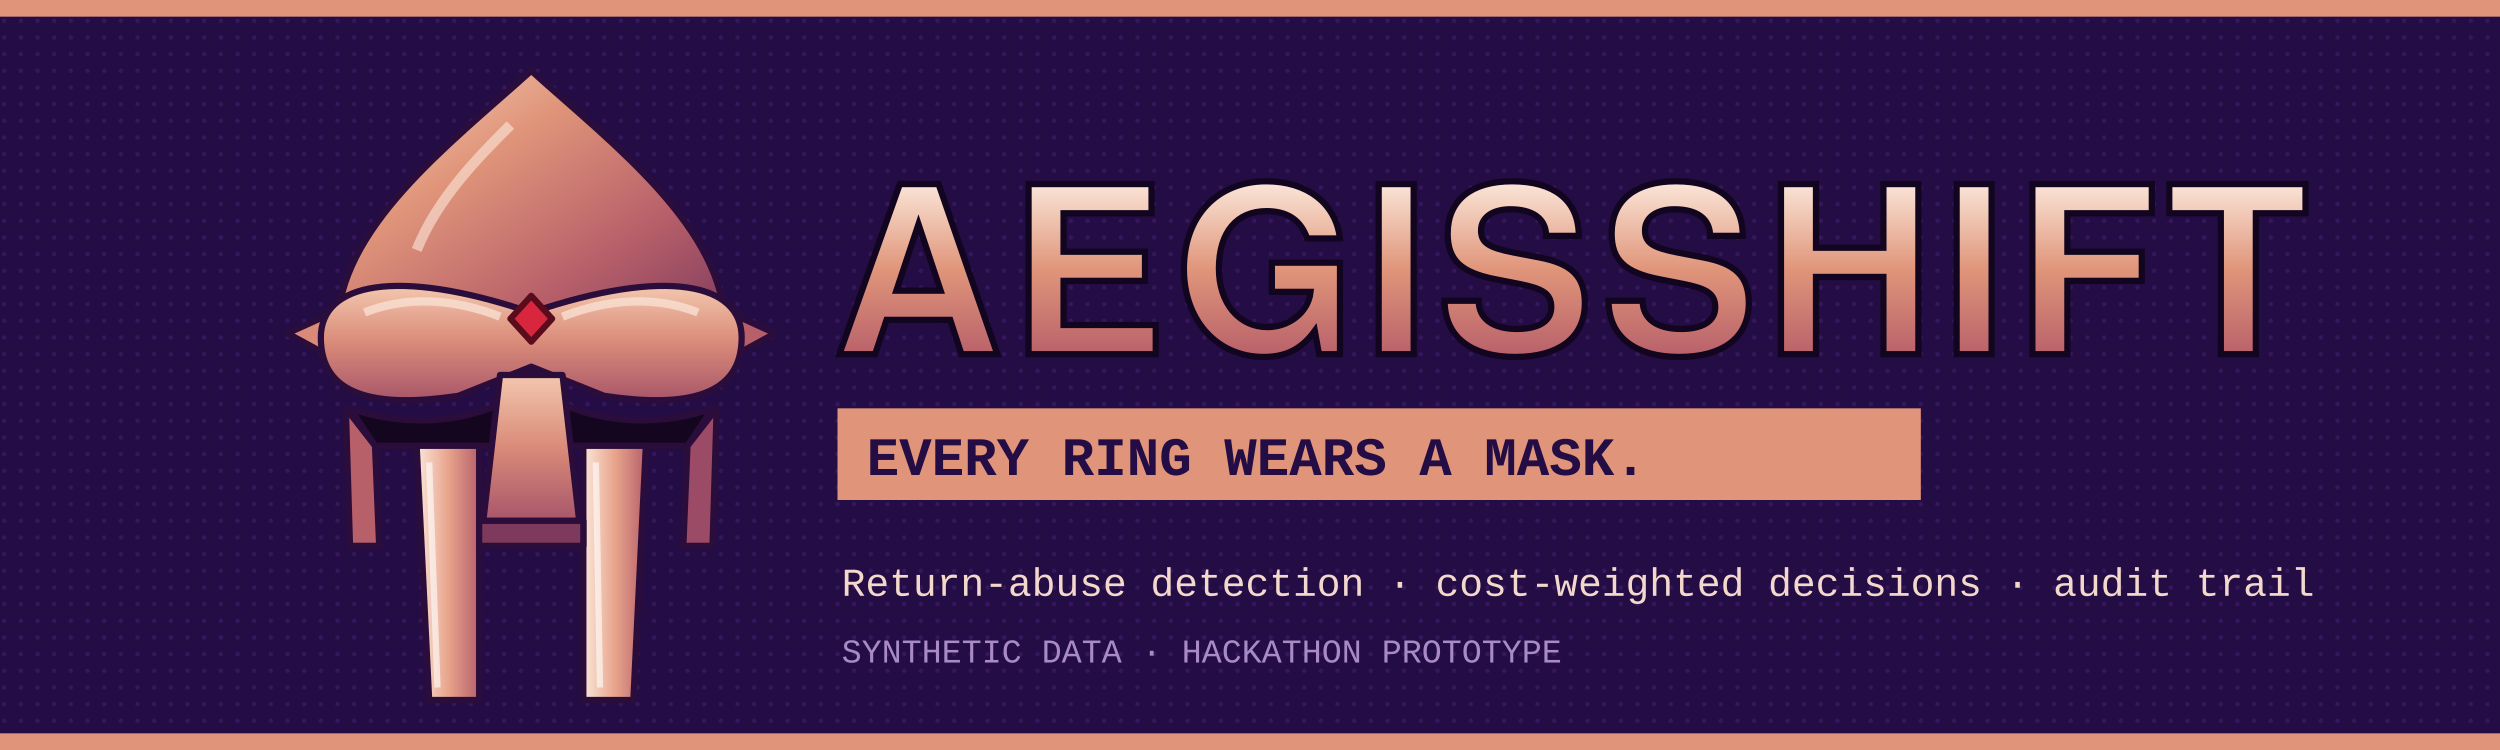
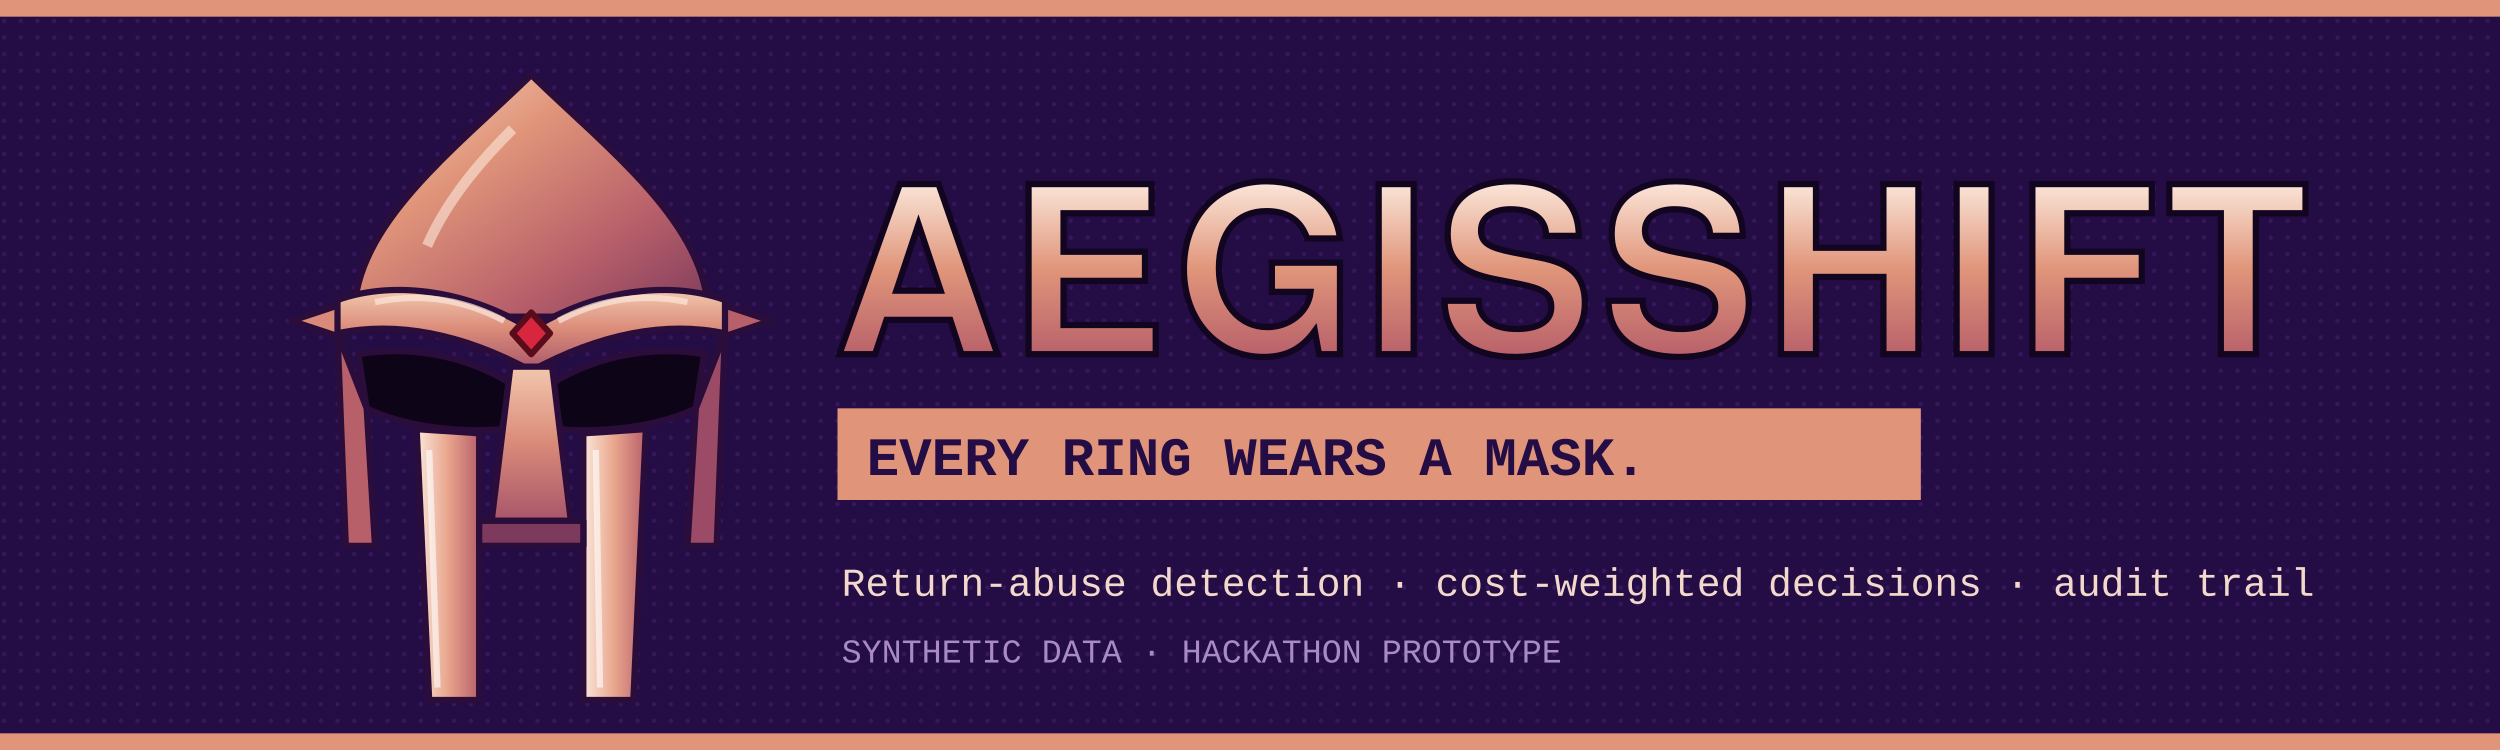
<svg xmlns="http://www.w3.org/2000/svg" viewBox="0 0 1200 360" width="1200" height="360" role="img" aria-label="AegisShift: every ring wears a mask">
  <defs>
    <linearGradient id="copper" x1="0" y1="0" x2="1" y2="1">
      <stop offset="0" stop-color="#f7d9c4" />
      <stop offset="0.35" stop-color="#e0957a" />
      <stop offset="0.7" stop-color="#b8606a" />
      <stop offset="1" stop-color="#7e3a5c" />
    </linearGradient>
    <linearGradient id="copperV" x1="0" y1="0" x2="0" y2="1">
      <stop offset="0" stop-color="#f3c7ae" />
      <stop offset="0.5" stop-color="#d98a78" />
      <stop offset="1" stop-color="#a8566a" />
    </linearGradient>
    <linearGradient id="bar" x1="0" y1="0" x2="1" y2="0">
      <stop offset="0" stop-color="#fbe7da" />
      <stop offset="0.5" stop-color="#e8a58c" />
      <stop offset="1" stop-color="#b8606a" />
    </linearGradient>
    <linearGradient id="title" x1="0" y1="0" x2="0" y2="1">
      <stop offset="0" stop-color="#fbe7da" />
      <stop offset="0.5" stop-color="#e0957a" />
      <stop offset="1" stop-color="#b8606a" />
    </linearGradient>
    <pattern id="dots" width="8" height="8" patternUnits="userSpaceOnUse">
      <circle cx="2" cy="2" r="1.1" fill="#34165a" />
    </pattern>
  </defs>
  <rect width="1200" height="360" fill="#240c45" />
  <rect width="1200" height="360" fill="url(#dots)" />
  <rect x="0" y="0" width="1200" height="8" fill="#e0957a" />
  <rect x="0" y="352" width="1200" height="8" fill="#e0957a" />
  <g transform="translate(40 0)" stroke="#2a0d3a" stroke-width="3" stroke-linejoin="round">
-     <path d="M120 150 L98 160 L120 172 Z" fill="#d98a78" />
-     <path d="M310 150 L332 160 L310 172 Z" fill="#b8606a" />
-     <path d="M122 158 C122 110 175 70 215 34 C255 70 308 110 308 158 Z" fill="url(#copper)" />
-     <path d="M160 120 C170 95 190 75 205 60" stroke="#fbe7da" stroke-width="5" fill="none" opacity="0.6" />
-     <path d="M114 162 C114 136 150 128 215 150 C280 128 316 136 316 162 C316 190 290 196 250 190 L215 176 L180 190 C140 196 114 190 114 162 Z" fill="url(#copperV)" />
-     <path d="M135 150 C160 140 185 146 200 152" stroke="#fbe7da" stroke-width="4" fill="none" opacity="0.7" />
-     <path d="M230 152 C245 146 270 140 295 150" stroke="#fbe7da" stroke-width="4" fill="none" opacity="0.7" />
-     <path d="M215 142 L225 153 L215 164 L205 153 Z" fill="#d7263d" stroke="#5a0c1c" />
-     <path d="M128 196 C150 204 178 204 200 194 L200 214 L140 214 Z" fill="#150620" />
-     <path d="M302 196 C280 204 252 204 230 194 L230 214 L290 214 Z" fill="#150620" />
-     <path d="M200 180 L230 180 L238 250 L192 250 Z" fill="url(#copperV)" />
-     <path d="M126 196 L140 214 L142 262 L128 262 Z" fill="#b8606a" />
-     <path d="M304 196 L290 214 L288 262 L302 262 Z" fill="#9c4b66" />
-     <path d="M160 214 L190 214 L190 336 L166 336 Z" fill="url(#bar)" />
-     <path d="M270 214 L240 214 L240 336 L264 336 Z" fill="url(#bar)" />
-     <path d="M166 222 L170 330" stroke="#fff" stroke-width="3" opacity="0.6" />
-     <path d="M246 222 L248 330" stroke="#fff" stroke-width="3" opacity="0.6" />
+     <path d="M124 146 L100 154 L124 162 Z" fill="#d98a78" />
+     <path d="M306 146 L330 154 L306 162 Z" fill="#b8606a" />
+     <path d="M130 152 C130 108 178 72 215 36 C252 72 300 108 300 152 Z" fill="url(#copper)" />
+     <path d="M165 118 C175 95 192 76 206 62" stroke="#fbe7da" stroke-width="5" fill="none" opacity="0.6" />
+     <path d="M132 170 C156 166 182 170 205 184 L201 206 C178 208 152 204 136 196 Z" fill="#0d0418" />
+     <path d="M298 170 C274 166 248 170 225 184 L229 206 C252 208 278 204 294 196 Z" fill="#0d0418" />
+     <path d="M122 144 C150 134 186 140 215 158 C244 140 280 134 308 144 L308 160 C280 154 248 160 215 178 C182 160 150 154 122 160 Z" fill="url(#copperV)" />
+     <path d="M140 145 C165 140 185 145 202 154" stroke="#fbe7da" stroke-width="3" fill="none" opacity="0.7" />
+     <path d="M228 154 C245 145 265 140 290 145" stroke="#fbe7da" stroke-width="3" fill="none" opacity="0.7" />
+     <path d="M215 150 L224 160 L215 170 L206 160 Z" fill="#d7263d" stroke="#5a0c1c" />
+     <path d="M205 176 L225 176 L234 250 L196 250 Z" fill="url(#copperV)" />
+     <path d="M122 160 L136 196 L140 262 L126 262 Z" fill="#b8606a" />
+     <path d="M308 160 L294 196 L290 262 L304 262 Z" fill="#9c4b66" />
+     <path d="M160 206 L190 208 L190 336 L166 336 Z" fill="url(#bar)" />
+     <path d="M270 206 L240 208 L240 336 L264 336 Z" fill="url(#bar)" />
+     <path d="M166 216 L170 330" stroke="#fff" stroke-width="3" opacity="0.6" />
+     <path d="M246 216 L248 330" stroke="#fff" stroke-width="3" opacity="0.6" />
    <path d="M190 250 L240 250 L240 262 L190 262 Z" fill="#7e3a5c" />
  </g>
  <text x="400" y="170" font-family="Impact, 'Arial Black', 'Helvetica Neue', sans-serif" font-size="112" font-weight="900" letter-spacing="4" fill="url(#title)" stroke="#12051f" stroke-width="3">AEGISSHIFT</text>
  <rect x="402" y="196" width="520" height="44" fill="#e0957a" />
  <text x="416" y="228" font-family="'Courier New', Courier, monospace" font-size="26" font-weight="700" fill="#240c45">EVERY RING WEARS A MASK.</text>
  <text x="404" y="286" font-family="'Courier New', Courier, monospace" font-size="19" fill="#f3d9cc">Return-abuse detection · cost-weighted decisions · audit trail</text>
  <text x="404" y="318" font-family="'Courier New', Courier, monospace" font-size="16" fill="#a88bc4">SYNTHETIC DATA · HACKATHON PROTOTYPE</text>
</svg>
